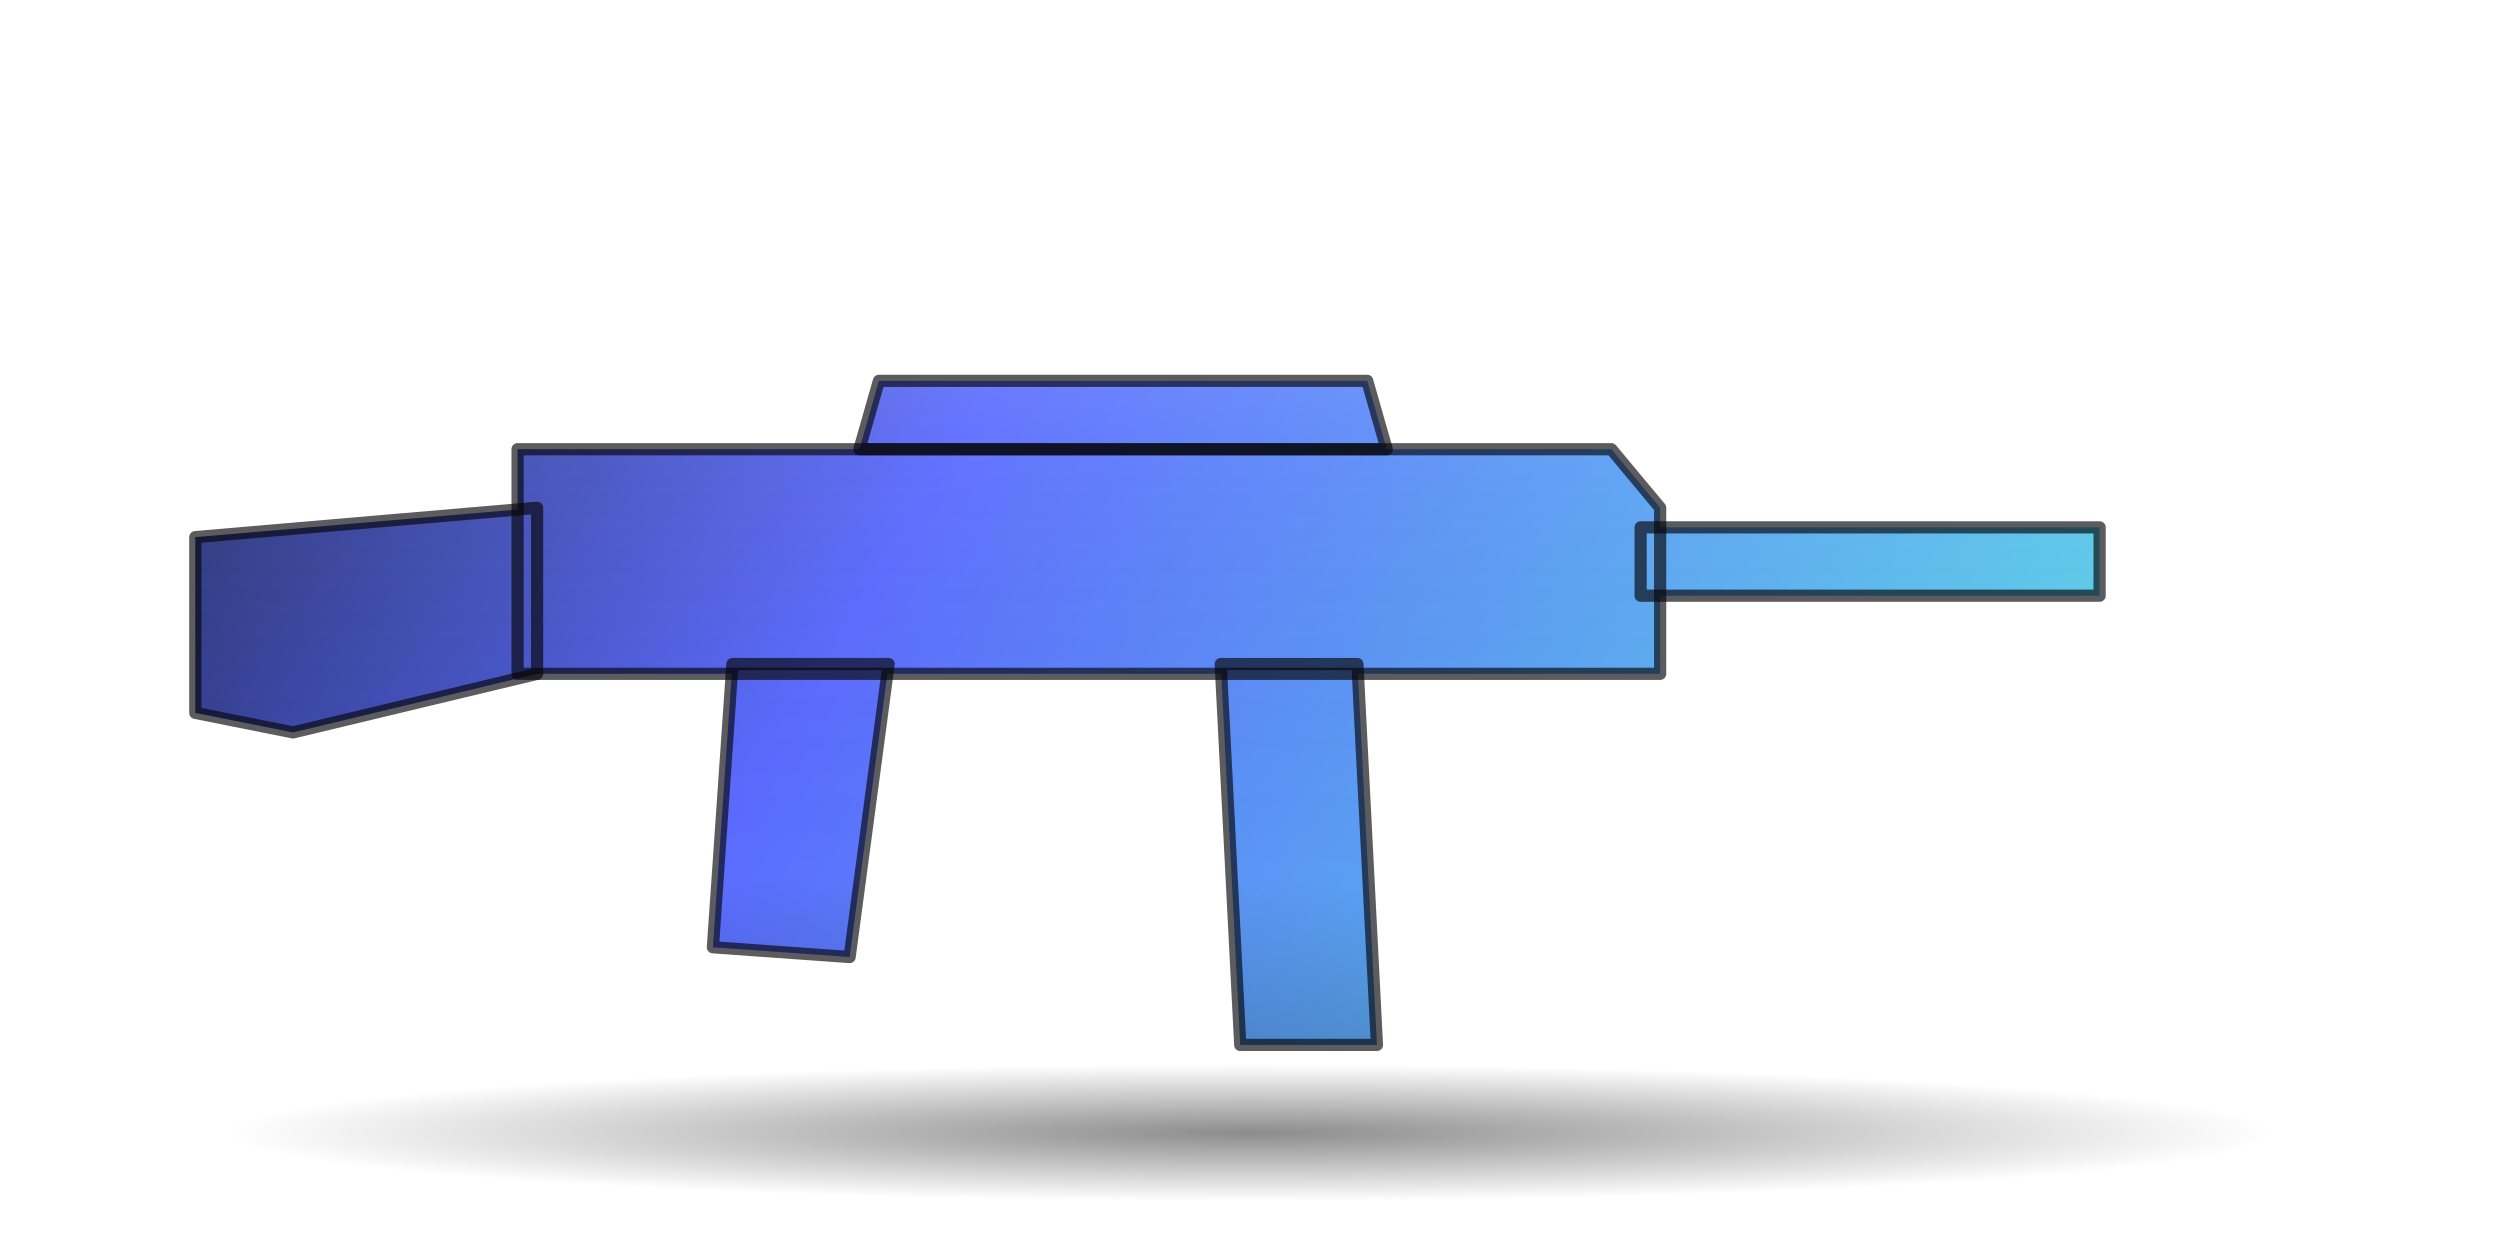
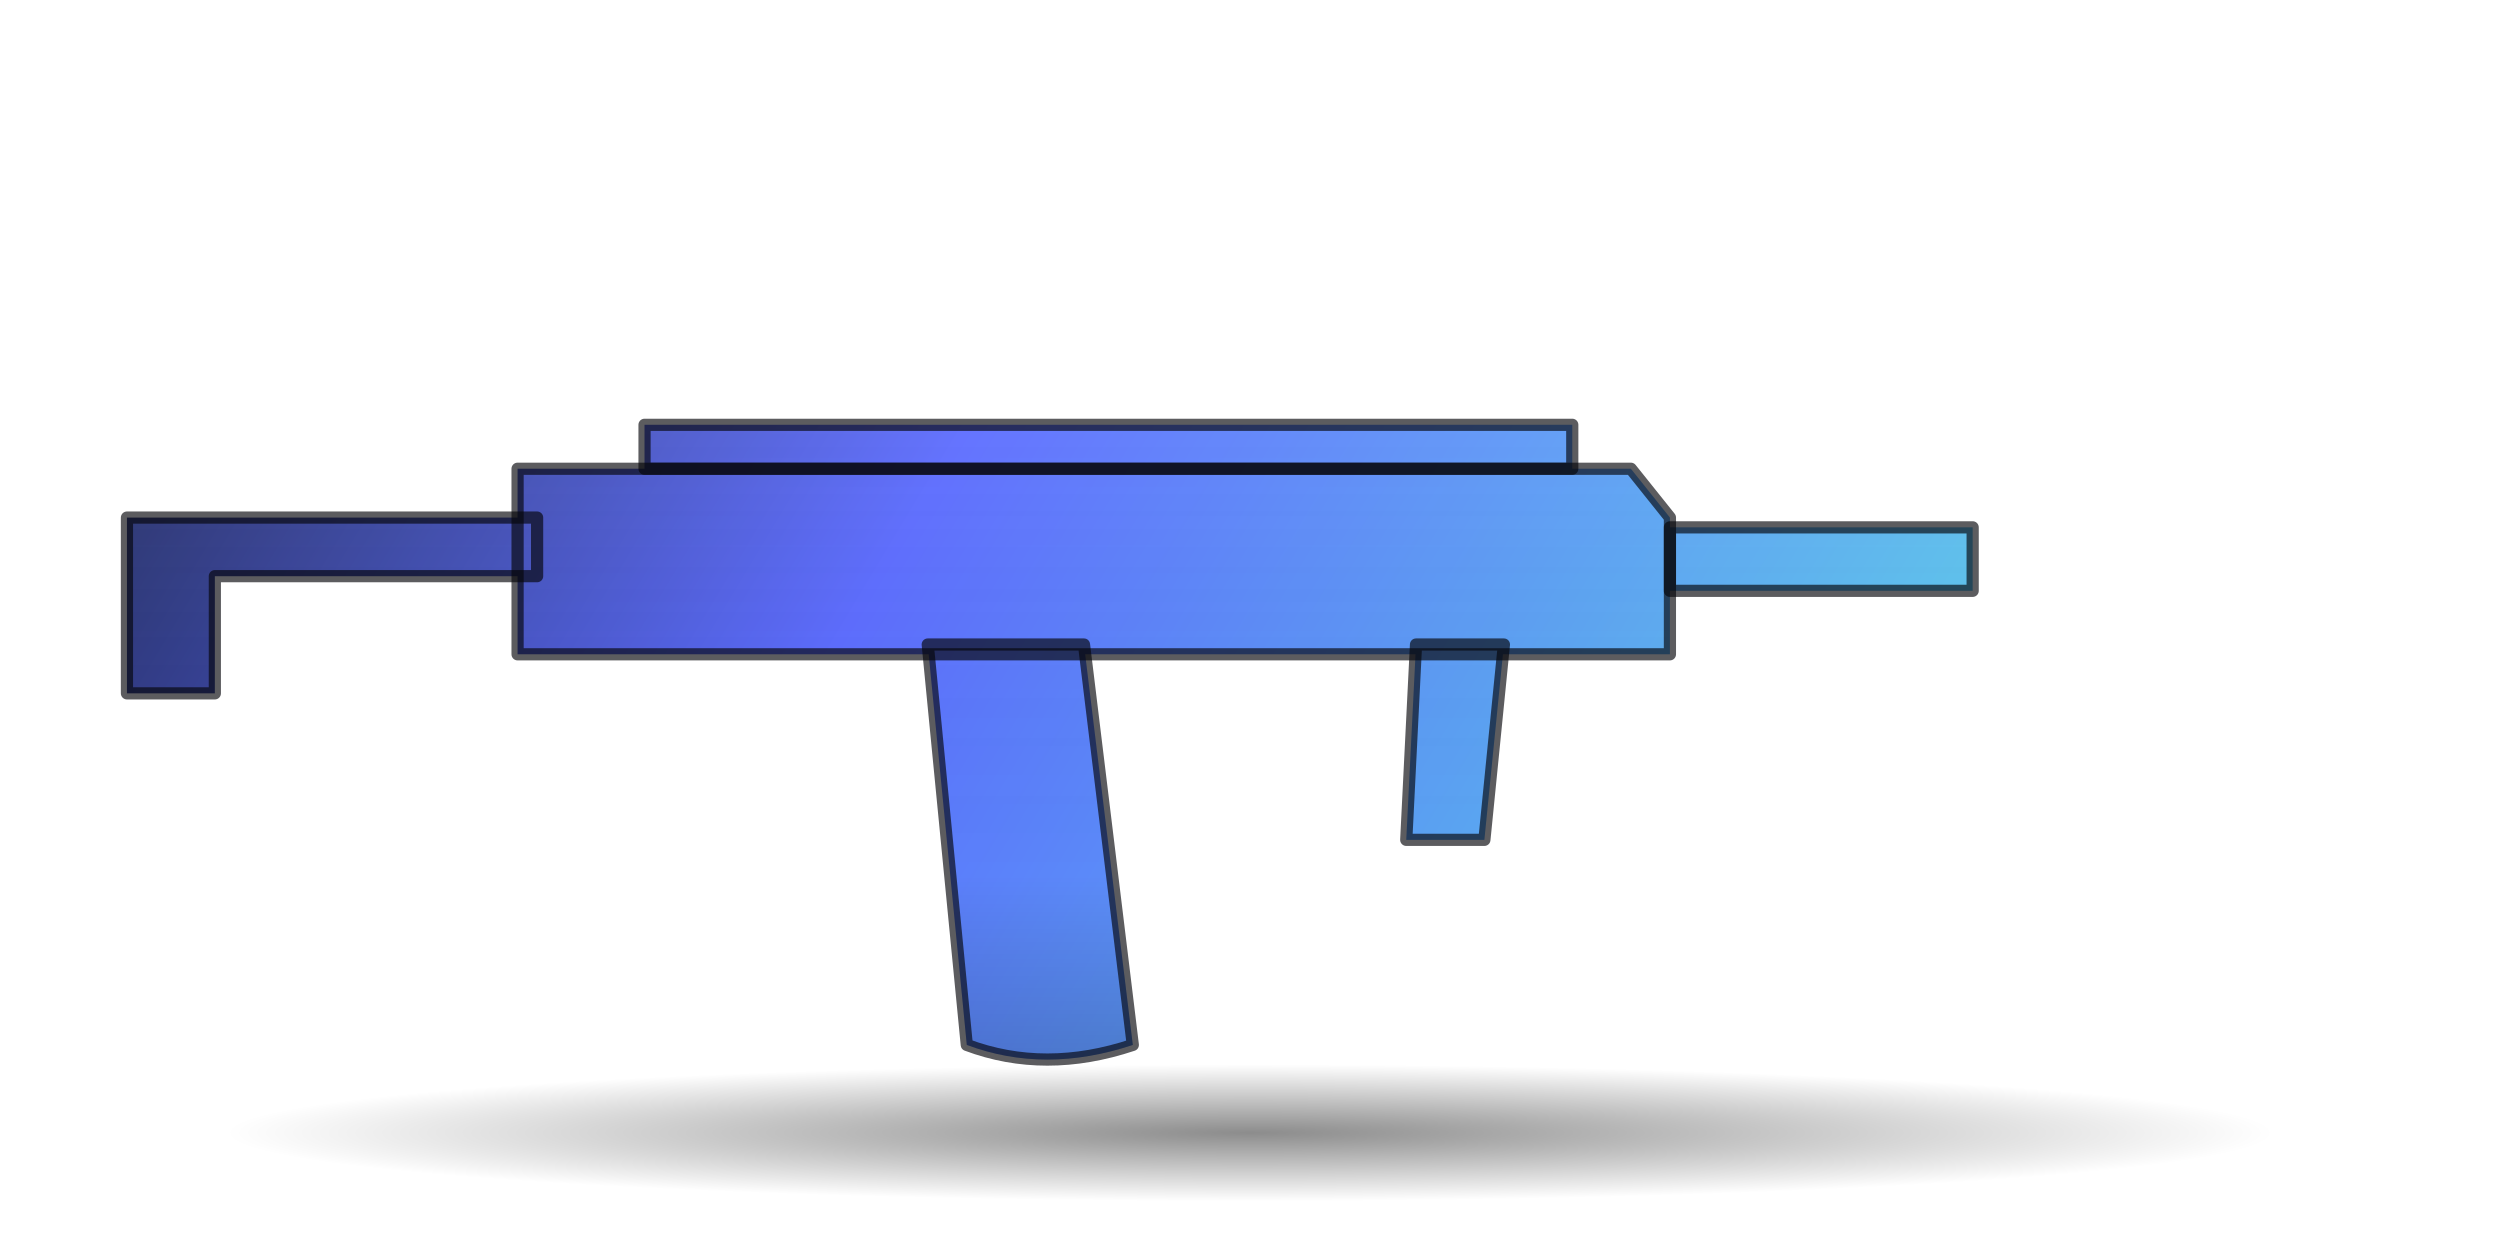
<svg xmlns="http://www.w3.org/2000/svg" viewBox="0 0 512 256" width="512" height="256">
  <defs>
    <linearGradient id="psmgchromashift" x1="0" y1="0" x2="1" y2="0.3">
      <stop offset="0" stop-color="#0d1424" />
      <stop offset=".45" stop-color="#5b6bff" />
      <stop offset="1" stop-color="#5ce1e6" />
    </linearGradient>
    <clipPath id="csmgchromashift">
-       <polygon points="40,110 110,104 110,138 60,150 40,146" />
-       <polygon points="106,92 330,92 340,104 340,138 106,138" />
-       <polygon points="336,108 430,108 430,122 336,122" />
-       <polygon points="250,136 278,136 282,214 254,214" />
-       <polygon points="150,136 182,136 174,196 146,194" />
-       <polygon points="180,78 280,78 284,92 176,92" />
+       <path d="M26 106 L110 106 L110 118 L44 118 L44 142 L26 142 Z" fill-rule="evenodd" clip-rule="evenodd" />
+       <polygon points="106,96 334,96 342,106 342,134 106,134" />
+       <polygon points="132,87 322,87 322,96 132,96" />
+       <path d="M190 132 L222 132 L232 214 Q214 220 198 214 Z" fill-rule="evenodd" clip-rule="evenodd" />
+       <path d="M290 132 L308 132 L304 172 L288 172 Z" fill-rule="evenodd" clip-rule="evenodd" />
+       <polygon points="342,108 404,108 404,121 342,121" />
    </clipPath>
    <linearGradient id="hsmgchromashift" x1="0" y1="0" x2="0" y2="1">
      <stop offset="0" stop-color="#fff" stop-opacity=".38" />
      <stop offset=".35" stop-color="#fff" stop-opacity=".06" />
      <stop offset=".7" stop-color="#000" stop-opacity="0" />
      <stop offset="1" stop-color="#000" stop-opacity=".35" />
    </linearGradient>
    <radialGradient id="ssmgchromashift" cx=".5" cy=".5" r=".5">
      <stop offset="0" stop-color="#000" stop-opacity=".45" />
      <stop offset="1" stop-color="#000" stop-opacity="0" />
    </radialGradient>
  </defs>
  <ellipse cx="256" cy="232" rx="210" ry="14" fill="url(#ssmgchromashift)" />
  <g clip-path="url(#csmgchromashift)">
    <rect width="512" height="256" fill="url(#psmgchromashift)" />
    <rect width="512" height="256" fill="url(#hsmgchromashift)" />
  </g>
-   <polygon points="40,110 110,104 110,138 60,150 40,146" fill="none" stroke="#05060a" stroke-opacity=".65" stroke-width="2.5" stroke-linejoin="round" />
-   <polygon points="106,92 330,92 340,104 340,138 106,138" fill="none" stroke="#05060a" stroke-opacity=".65" stroke-width="2.5" stroke-linejoin="round" />
-   <polygon points="336,108 430,108 430,122 336,122" fill="none" stroke="#05060a" stroke-opacity=".65" stroke-width="2.5" stroke-linejoin="round" />
-   <polygon points="250,136 278,136 282,214 254,214" fill="none" stroke="#05060a" stroke-opacity=".65" stroke-width="2.5" stroke-linejoin="round" />
-   <polygon points="150,136 182,136 174,196 146,194" fill="none" stroke="#05060a" stroke-opacity=".65" stroke-width="2.5" stroke-linejoin="round" />
-   <polygon points="180,78 280,78 284,92 176,92" fill="none" stroke="#05060a" stroke-opacity=".65" stroke-width="2.5" stroke-linejoin="round" />
+   <path d="M26 106 L110 106 L110 118 L44 118 L44 142 L26 142 Z" fill-rule="evenodd" clip-rule="evenodd" fill="none" stroke="#05060a" stroke-opacity=".65" stroke-width="2.5" stroke-linejoin="round" />
+   <polygon points="106,96 334,96 342,106 342,134 106,134" fill="none" stroke="#05060a" stroke-opacity=".65" stroke-width="2.5" stroke-linejoin="round" />
+   <polygon points="132,87 322,87 322,96 132,96" fill="none" stroke="#05060a" stroke-opacity=".65" stroke-width="2.5" stroke-linejoin="round" />
+   <path d="M190 132 L222 132 L232 214 Q214 220 198 214 Z" fill-rule="evenodd" clip-rule="evenodd" fill="none" stroke="#05060a" stroke-opacity=".65" stroke-width="2.5" stroke-linejoin="round" />
+   <path d="M290 132 L308 132 L304 172 L288 172 Z" fill-rule="evenodd" clip-rule="evenodd" fill="none" stroke="#05060a" stroke-opacity=".65" stroke-width="2.5" stroke-linejoin="round" />
+   <polygon points="342,108 404,108 404,121 342,121" fill="none" stroke="#05060a" stroke-opacity=".65" stroke-width="2.5" stroke-linejoin="round" />
</svg>
